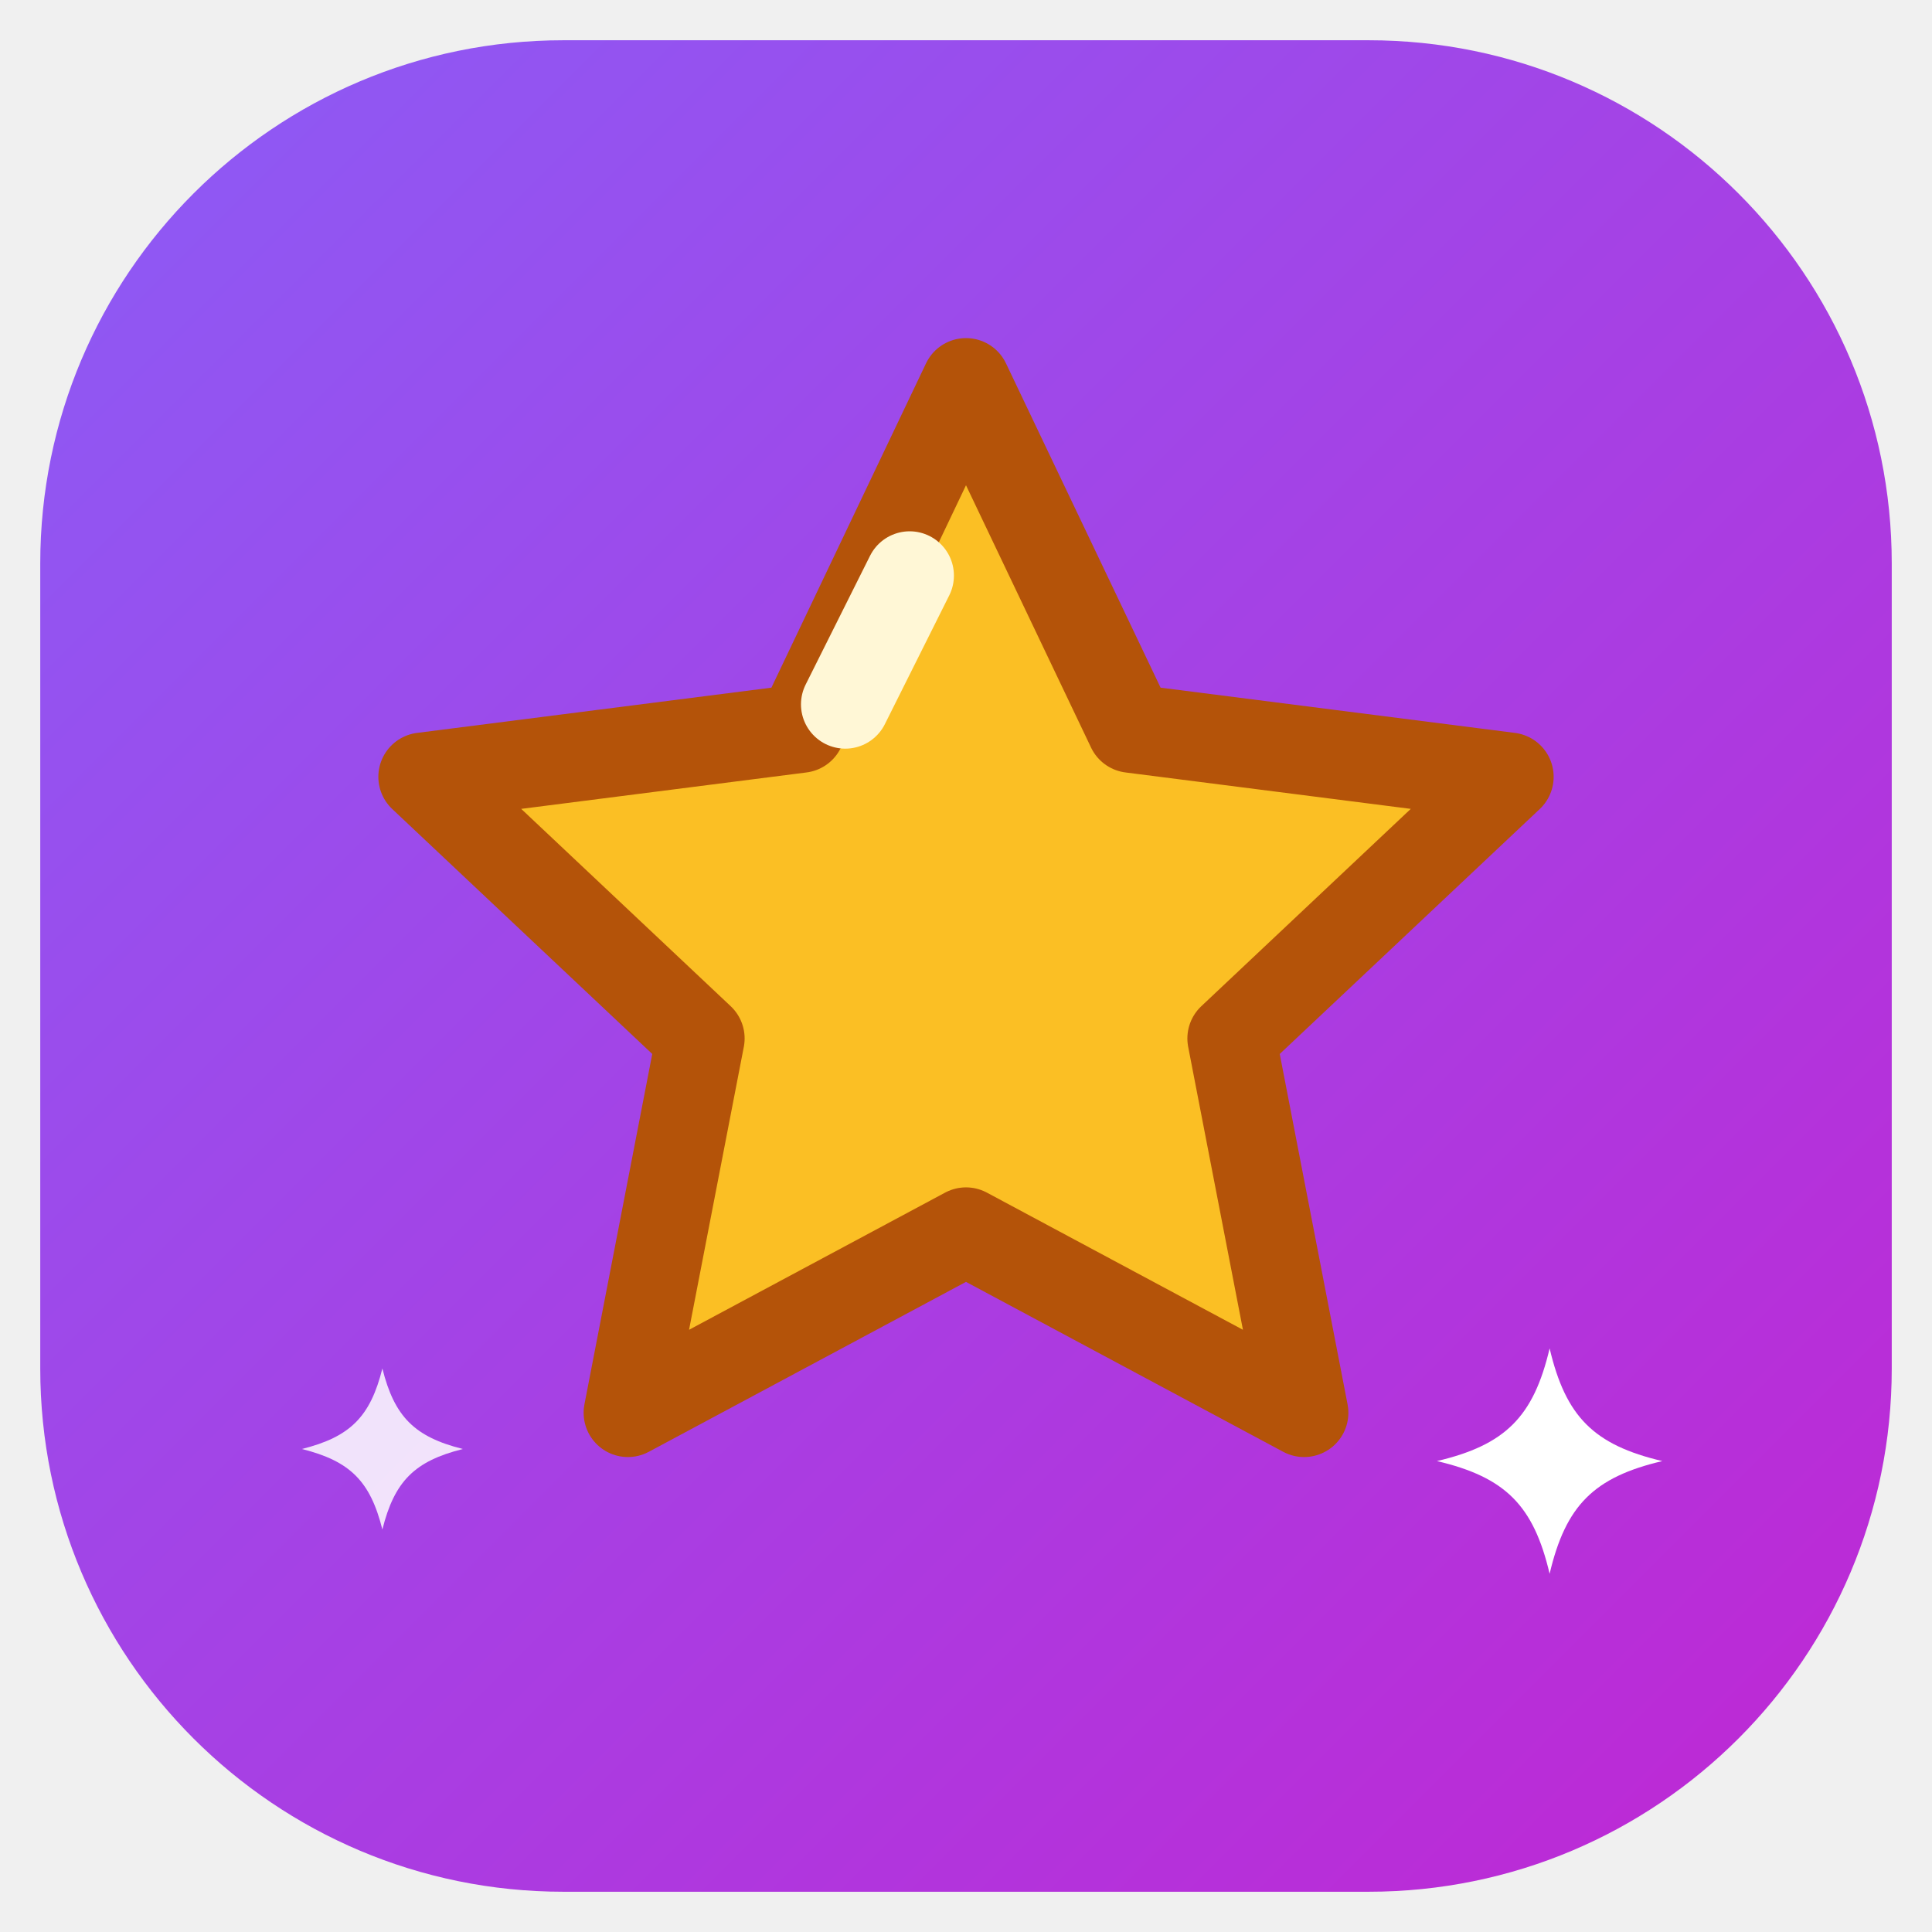
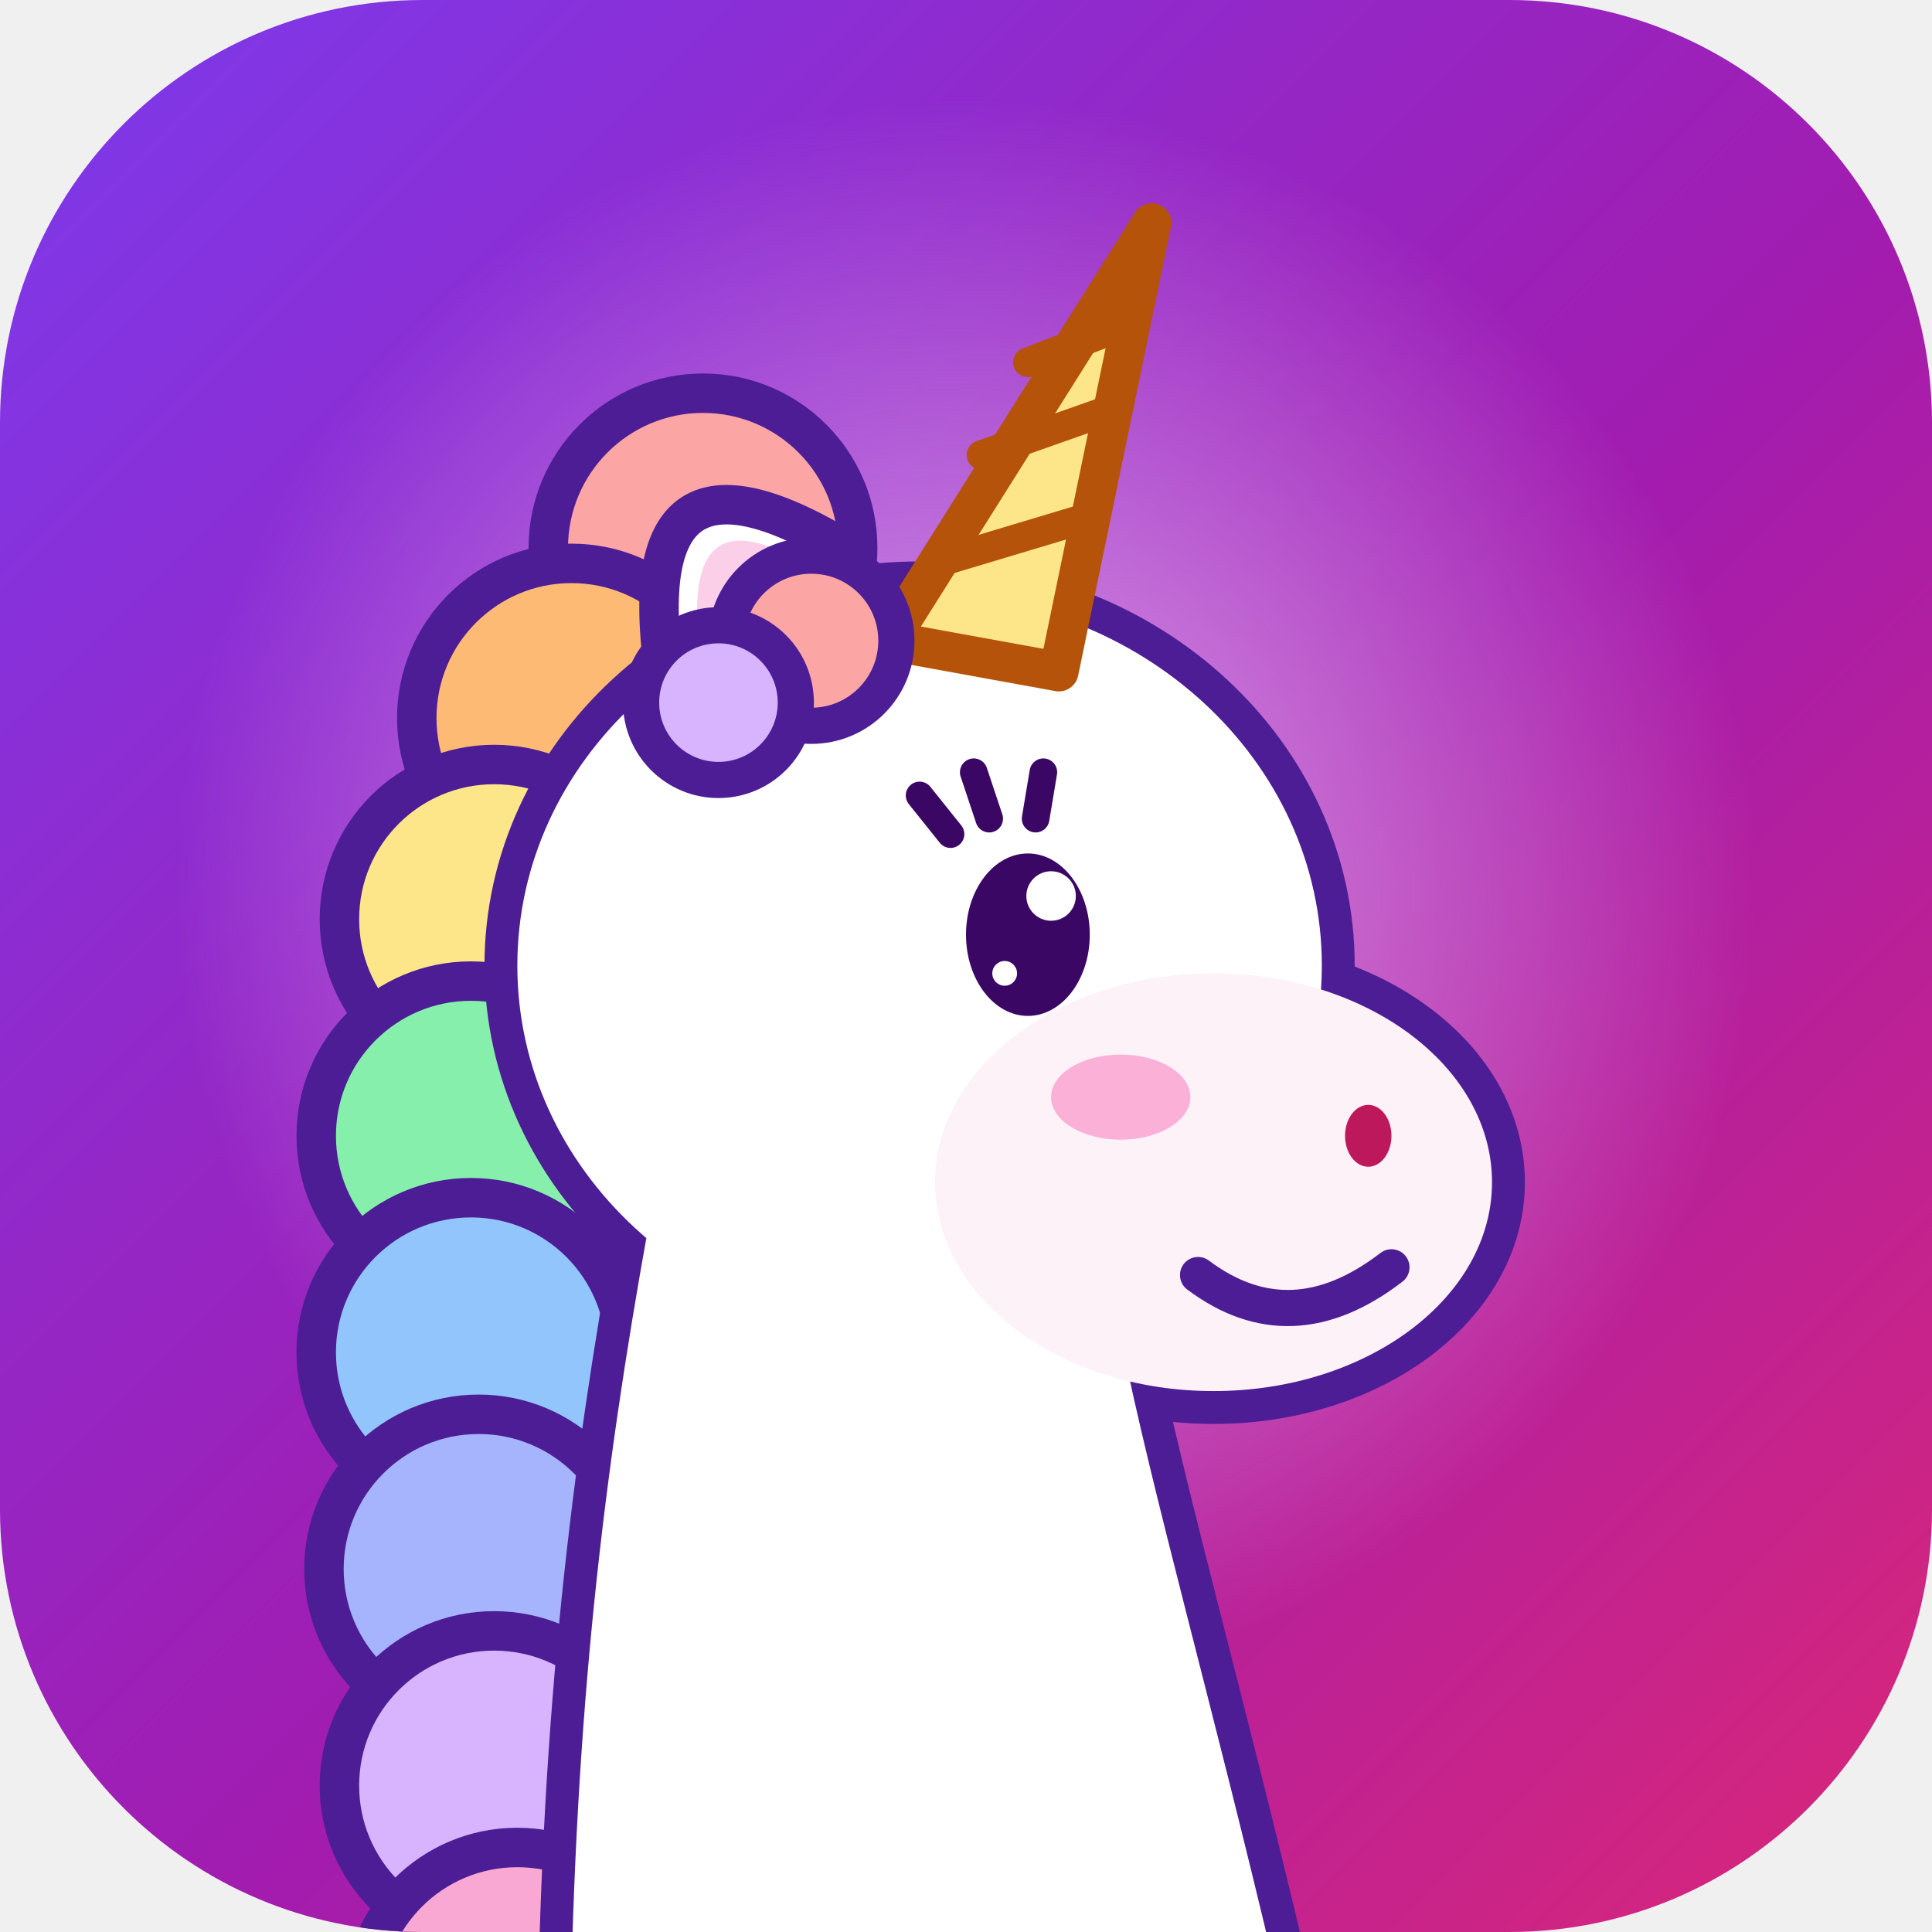
- <svg xmlns="http://www.w3.org/2000/svg" width="48" height="48" viewBox="0 0 48 48">
+ <svg xmlns="http://www.w3.org/2000/svg" viewBox="0 0 512 512" width="32" height="32">
  <defs>
-     <linearGradient id="bg" x1="0" y1="0" x2="1" y2="1">
-       <stop offset="0" stop-color="#8b5cf6" />
-       <stop offset="1" stop-color="#c026d3" />
+     <linearGradient id="favicong" x1="0" y1="0" x2="1" y2="1">
+       <stop offset="0" stop-color="#7c3aed" />
+       <stop offset="0.55" stop-color="#a21caf" />
+       <stop offset="1" stop-color="#db2777" />
    </linearGradient>
+     <radialGradient id="faviconh" cx="0.5" cy="0.5" r="0.5">
+       <stop offset="0" stop-color="#f5d0fe" stop-opacity=".75" />
+       <stop offset="1" stop-color="#f5d0fe" stop-opacity="0" />
+     </radialGradient>
  </defs>
-   <rect x="1" y="1" width="46" height="46" rx="13" fill="url(#bg)" />
-   <path d="M24 9.5l4.1 8.6 9.4 1.2-6.9 6.5 1.8 9.3L24 30.6l-8.4 4.5 1.8-9.3-6.9-6.5 9.4-1.2z" fill="#fbbf24" stroke="#b45309" stroke-width="2.2" stroke-linejoin="round" />
-   <path d="M21 17.5l1.6-3.2" stroke="#fff7d6" stroke-width="2.2" stroke-linecap="round" />
-   <path d="M38.5 33.5c.4 1.7 1.1 2.4 2.8 2.8-1.7.4-2.4 1.1-2.8 2.8-.4-1.7-1.1-2.4-2.8-2.8 1.7-.4 2.4-1.1 2.8-2.8z" fill="#fff" />
-   <path d="M9.5 34c.3 1.2.8 1.7 2 2-1.2.3-1.7.8-2 2-.3-1.2-.8-1.7-2-2 1.2-.3 1.7-.8 2-2z" fill="#fff" opacity=".85" />
+   <rect x="0" y="0" width="512" height="512" rx="112" fill="url(#favicong)" />
+   <clipPath id="faviconc">
+     <rect x="0" y="0" width="512" height="512" rx="112" />
+   </clipPath>
+   <g clip-path="url(#faviconc)">
+     <circle cx="256" cy="236" r="210" fill="url(#faviconh)" />
+     <g transform="translate(34.6 50.9) scale(2.05)">
+       <g stroke="#4c1d95" stroke-width="5.1">
+         <circle cx="74" cy="46" r="20" fill="#fca5a5" />
+         <circle cx="57" cy="68" r="20" fill="#fdba74" />
+         <circle cx="47" cy="94" r="20" fill="#fde68a" />
+         <circle cx="44" cy="122" r="20" fill="#86efac" />
+         <circle cx="44" cy="150" r="20" fill="#93c5fd" />
+         <circle cx="45" cy="178" r="20" fill="#a5b4fc" />
+         <circle cx="47" cy="206" r="20" fill="#d8b4fe" />
+         <circle cx="50" cy="234" r="20" fill="#f9a8d4" />
+         <circle cx="54" cy="262" r="20" fill="#fdba74" />
+       </g>
+       <path d="M68 128 C62 160 58 190 57 230 C56 250 56 270 56 300 L152 300 C150 270 149 250 148 230 C140 196 132 168 128 148 Z" fill="none" stroke="#4c1d95" stroke-width="8.5" stroke-linejoin="round" />
+       <ellipse cx="102" cy="100" rx="52" ry="48" fill="none" stroke="#4c1d95" stroke-width="8.5" />
+       <ellipse cx="140" cy="128" rx="36" ry="27" fill="none" stroke="#4c1d95" stroke-width="8.5" />
+       <path d="M68 128 C62 160 58 190 57 230 C56 250 56 270 56 300 L152 300 C150 270 149 250 148 230 C140 196 132 168 128 148 Z" fill="#ffffff" />
+       <ellipse cx="102" cy="100" rx="52" ry="48" fill="#ffffff" />
+       <ellipse cx="140" cy="128" rx="36" ry="27" fill="#fdf2f8" />
+       <path d="M70 68 Q62 28 92 46 Z" fill="#ffffff" stroke="#4c1d95" stroke-width="5.1" stroke-linejoin="round" />
+       <path d="M74 62 Q70 38 87 48 Z" fill="#fbcfe8" />
+       <path d="M98 58 L132 4 L120 62 Z" fill="#fde68a" stroke="#b45309" stroke-width="5.1" stroke-linejoin="round" />
+       <path d="M104 48 L124 42 M110 34 L127 28 M116 22 L129 17" stroke="#b45309" stroke-width="3.825" stroke-linecap="round" />
+       <circle cx="88" cy="58" r="11" fill="#fca5a5" stroke="#4c1d95" stroke-width="4.675" />
+       <circle cx="76" cy="66" r="10" fill="#d8b4fe" stroke="#4c1d95" stroke-width="4.675" />
+       <ellipse cx="116" cy="96" rx="8" ry="10.5" fill="#3b0764" />
+       <circle cx="119" cy="91" r="3.2" fill="#ffffff" />
+       <circle cx="113" cy="101" r="1.6" fill="#ffffff" />
+       <path d="M106 83 L102 78 M111 81 L109 75 M117 81 L118 75" stroke="#3b0764" stroke-width="3.57" stroke-linecap="round" />
+       <ellipse cx="128" cy="117" rx="9" ry="5.5" fill="#f9a8d4" opacity=".9" />
+       <ellipse cx="160" cy="122" rx="3" ry="4" fill="#be185d" />
+       <path d="M138 140 Q150 149 163 139" fill="none" stroke="#4c1d95" stroke-width="4.675" stroke-linecap="round" />
+     </g>
+   </g>
</svg>
